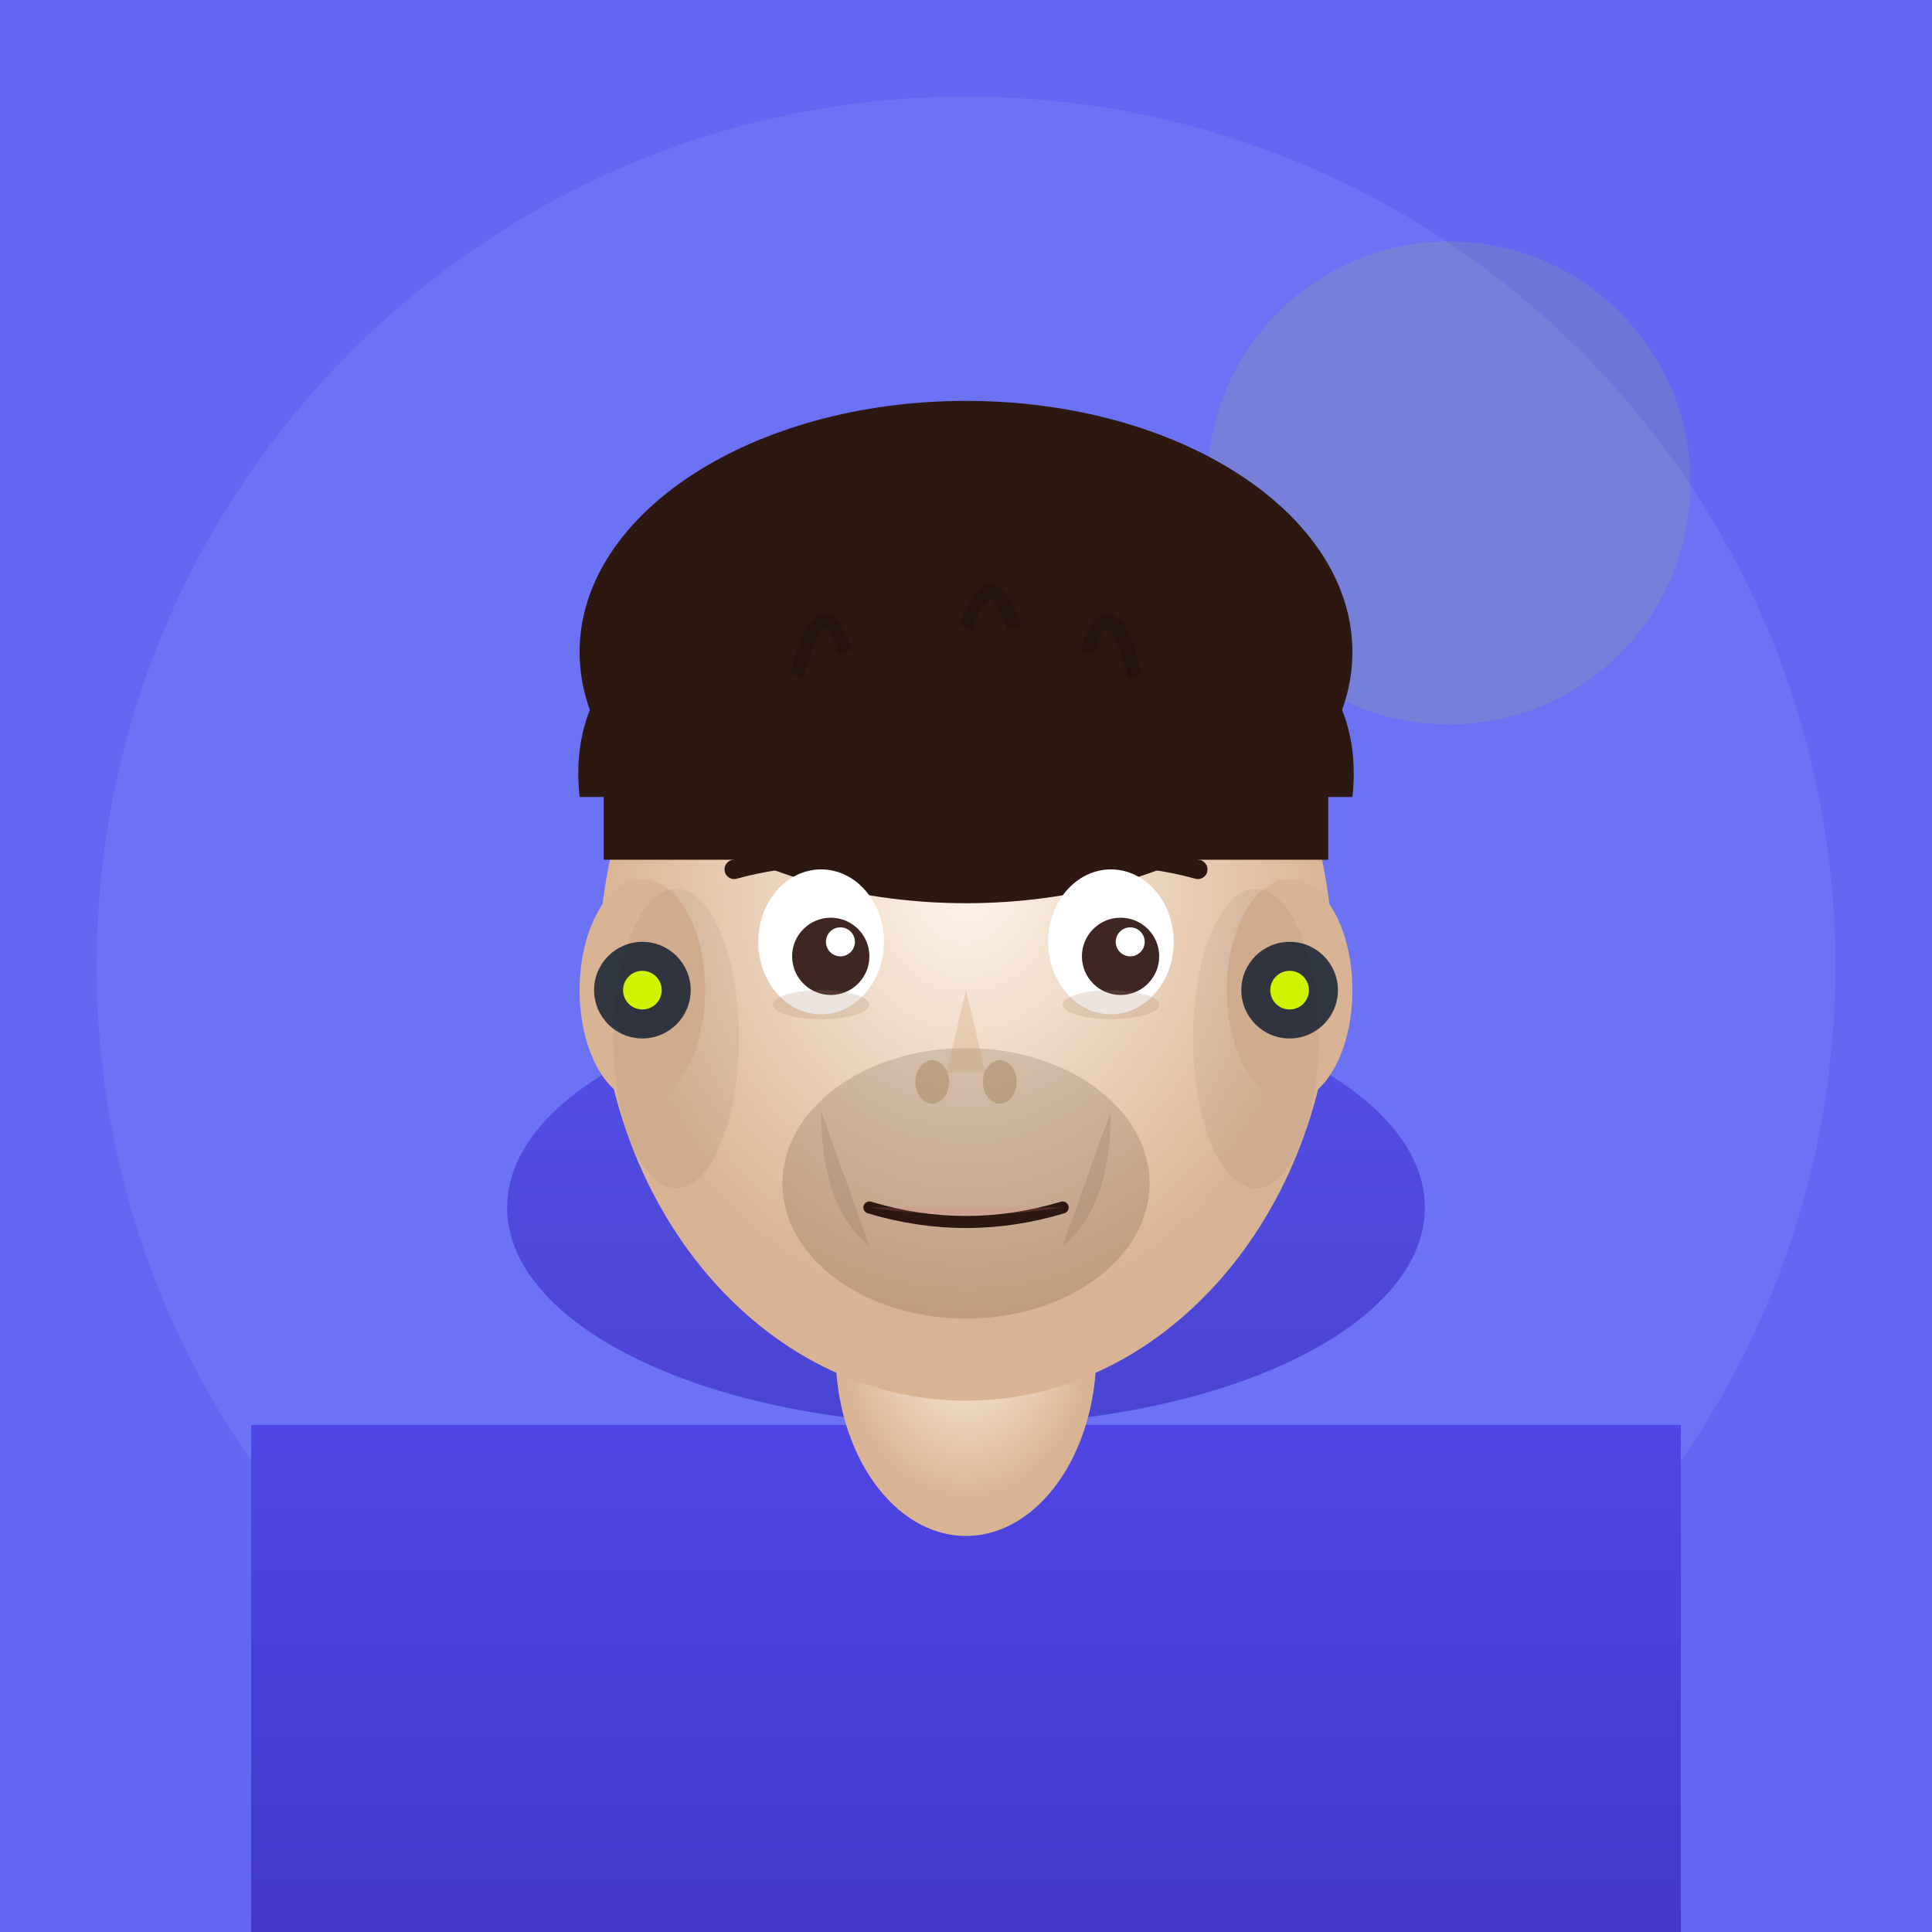
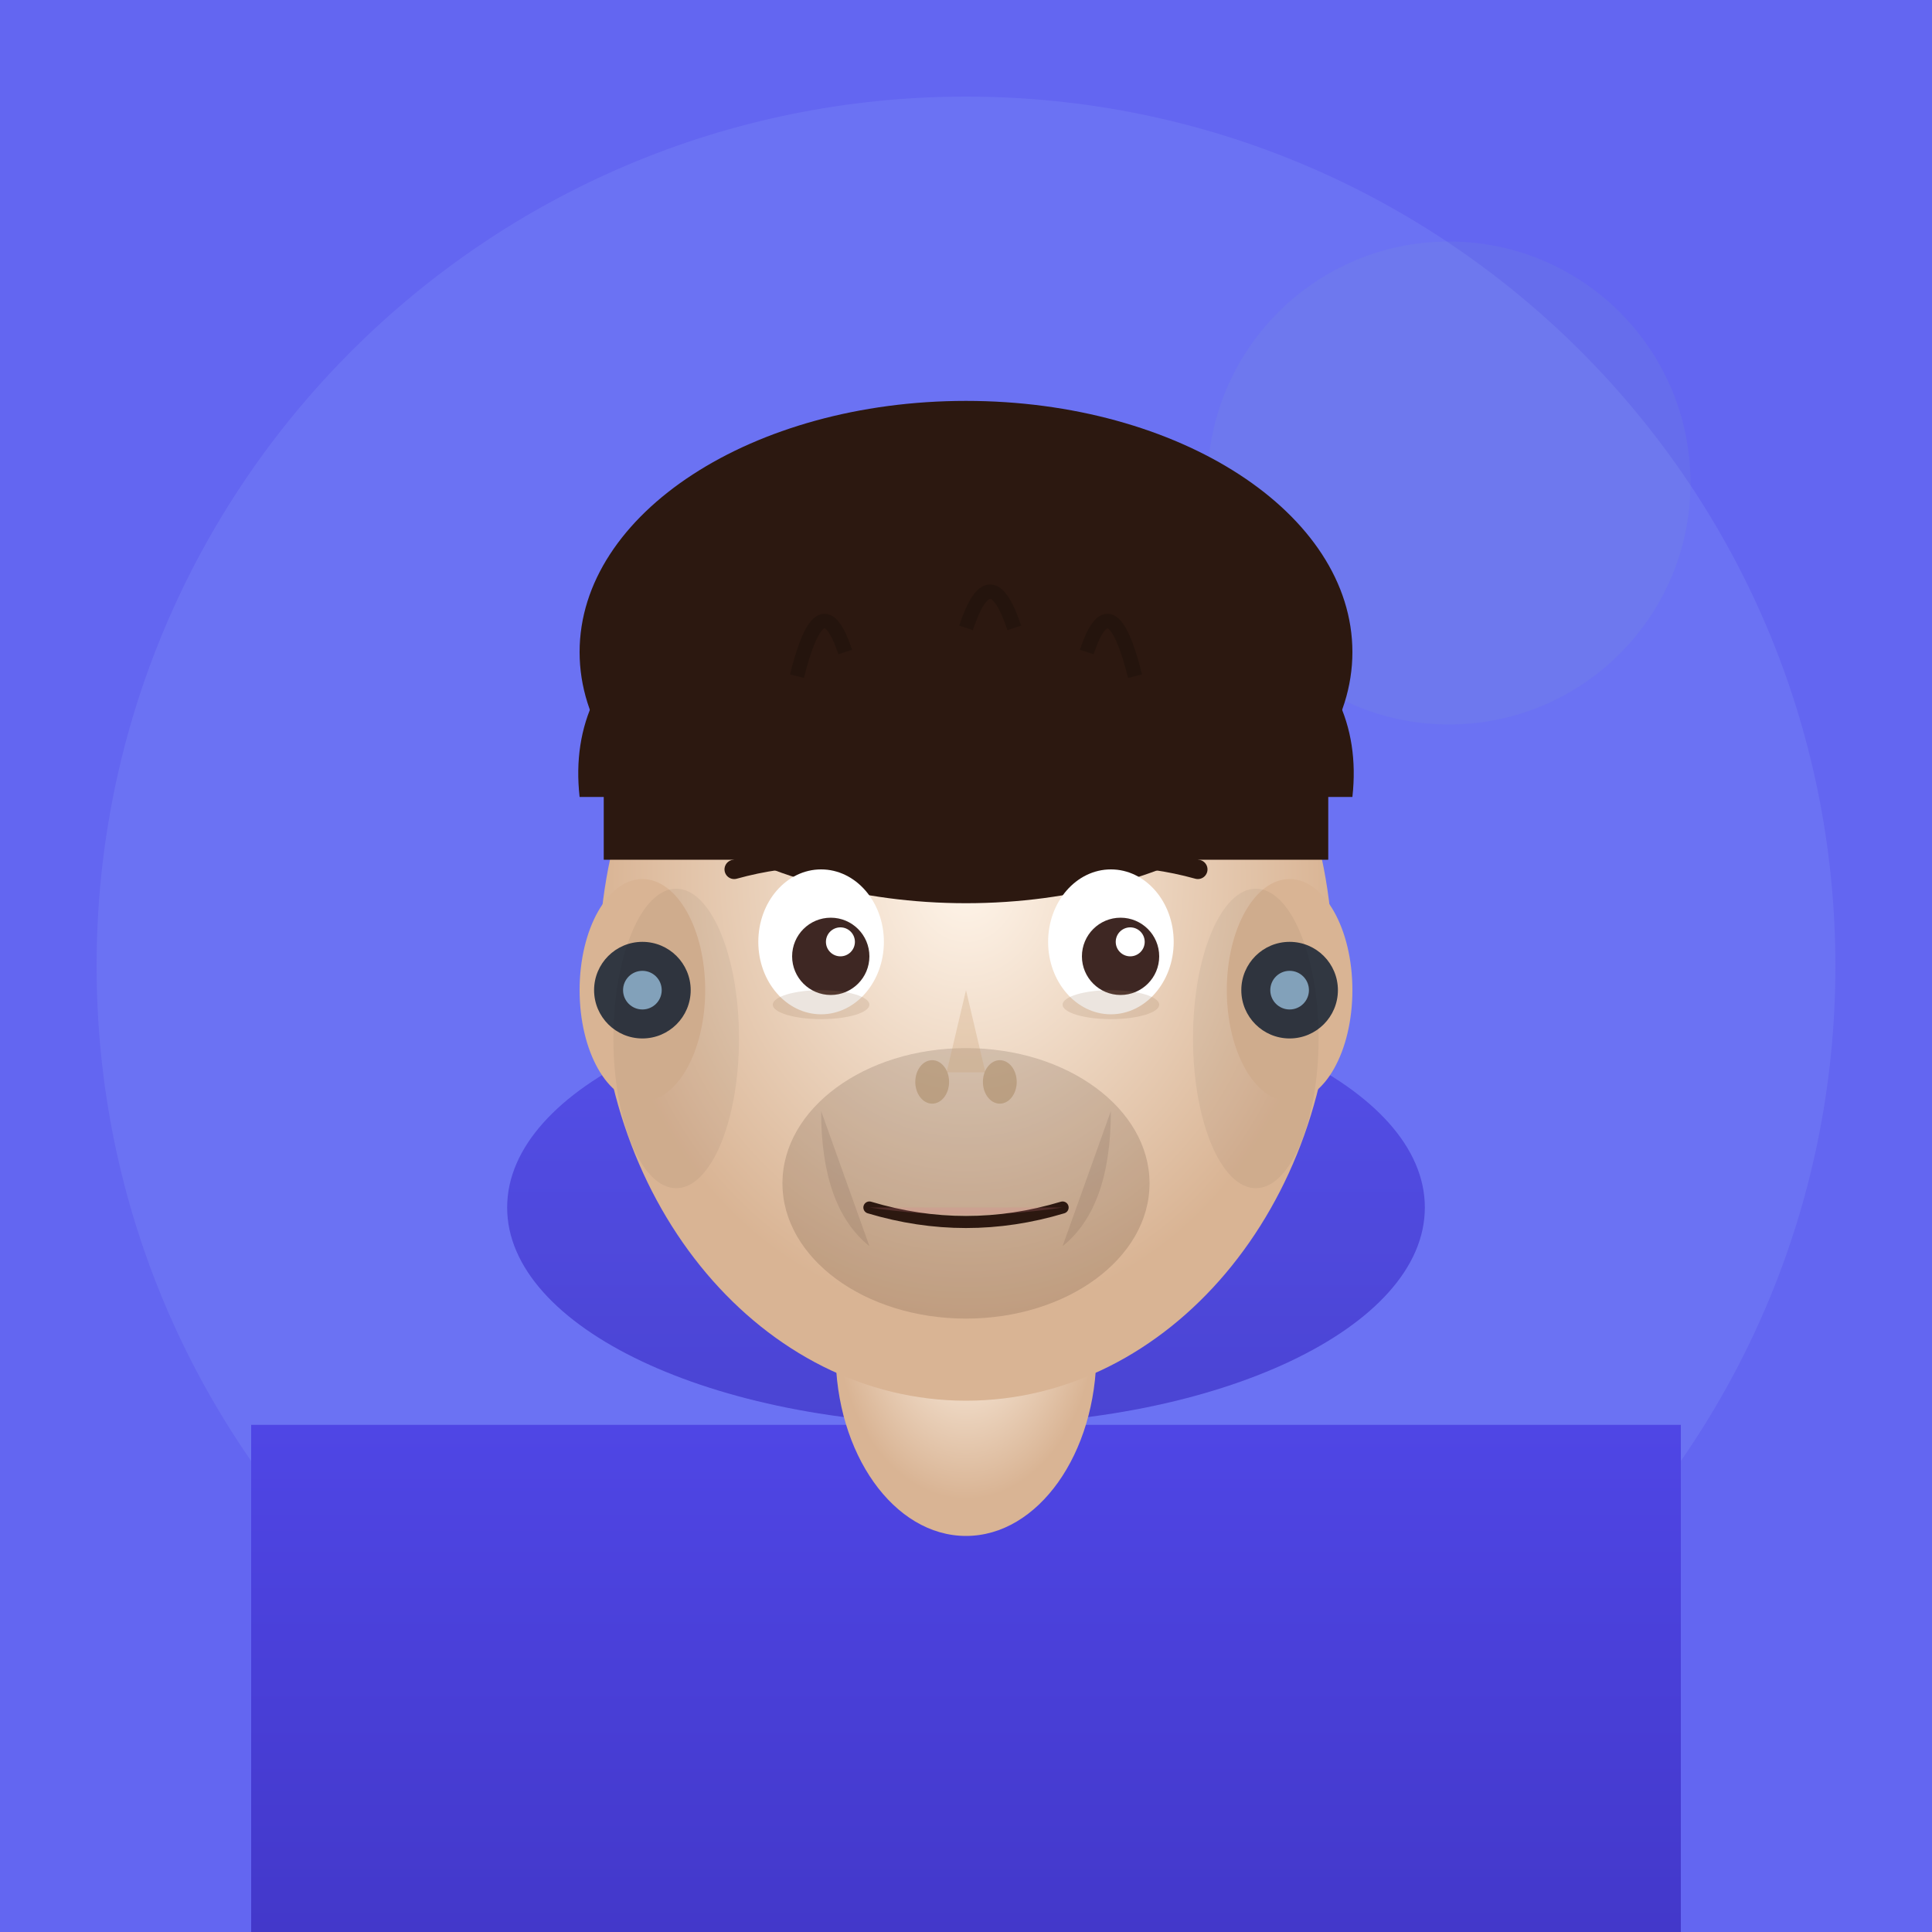
<svg xmlns="http://www.w3.org/2000/svg" viewBox="0 0 400 400">
  <defs>
    <radialGradient id="face-thomas" cx="50%" cy="40%">
      <stop offset="0%" style="stop-color:#FFF5EA;stop-opacity:1" />
      <stop offset="100%" style="stop-color:#D9B494;stop-opacity:1" />
    </radialGradient>
    <linearGradient id="hoodie-thomas" x1="0%" y1="0%" x2="0%" y2="100%">
      <stop offset="0%" style="stop-color:#4F46E5;stop-opacity:1" />
      <stop offset="100%" style="stop-color:#4338CA;stop-opacity:1" />
    </linearGradient>
  </defs>
  <rect width="400" height="400" fill="#6366F1" />
  <circle cx="200" cy="200" r="180" fill="#818CF8" opacity="0.3" />
-   <circle cx="300" cy="100" r="50" fill="#D9FF00" opacity="0.1" />
+   <circle cx="300" cy="100" r="50" fill="#88A9C3" opacity="0.1" />
  <ellipse cx="200" cy="385" rx="148" ry="68" fill="url(#hoodie-thomas)" />
  <rect x="52" y="295" width="296" height="105" fill="url(#hoodie-thomas)" />
  <ellipse cx="200" cy="250" rx="95" ry="45" fill="url(#hoodie-thomas)" opacity="0.8" />
  <ellipse cx="200" cy="280" rx="27" ry="38" fill="url(#face-thomas)" />
  <ellipse cx="200" cy="200" rx="76" ry="90" fill="url(#face-thomas)" />
  <ellipse cx="133" cy="205" rx="13" ry="23" fill="#D9B494" />
  <ellipse cx="267" cy="205" rx="13" ry="23" fill="#D9B494" />
  <circle cx="133" cy="205" r="10" fill="#1F2937" opacity="0.9" />
  <circle cx="267" cy="205" r="10" fill="#1F2937" opacity="0.9" />
-   <circle cx="133" cy="205" r="4" fill="#D9FF00" />
-   <circle cx="267" cy="205" r="4" fill="#D9FF00" />
+   <circle cx="133" cy="205" r="4" fill="#88A9C3" />
+   <circle cx="267" cy="205" r="4" fill="#88A9C3" />
  <ellipse cx="200" cy="135" rx="80" ry="52" fill="#2C1810" />
  <path d="M 120 165 Q 115 120 200 110 Q 285 120 280 165" fill="#2C1810" />
  <rect x="125" y="140" width="150" height="38" fill="#2C1810" />
  <path d="M 165 140 Q 170 120 175 135" stroke="#1A0F08" stroke-width="3" fill="none" opacity="0.4" />
  <path d="M 200 130 Q 205 115 210 130" stroke="#1A0F08" stroke-width="3" fill="none" opacity="0.4" />
  <path d="M 235 140 Q 230 120 225 135" stroke="#1A0F08" stroke-width="3" fill="none" opacity="0.4" />
  <ellipse cx="170" cy="195" rx="13" ry="15" fill="#FFFFFF" />
  <ellipse cx="230" cy="195" rx="13" ry="15" fill="#FFFFFF" />
  <circle cx="172" cy="198" r="8" fill="#3E2723" />
  <circle cx="232" cy="198" r="8" fill="#3E2723" />
  <circle cx="174" cy="195" r="3" fill="#FFFFFF" />
  <circle cx="234" cy="195" r="3" fill="#FFFFFF" />
  <ellipse cx="170" cy="208" rx="10" ry="3" fill="#9E7B5F" opacity="0.2" />
  <ellipse cx="230" cy="208" rx="10" ry="3" fill="#9E7B5F" opacity="0.2" />
  <path d="M 152 180 Q 170 175 188 180" stroke="#2C1810" stroke-width="4" fill="none" stroke-linecap="round" />
  <path d="M 212 180 Q 230 175 248 180" stroke="#2C1810" stroke-width="4" fill="none" stroke-linecap="round" />
  <ellipse cx="200" cy="245" rx="38" ry="28" fill="#2C1810" opacity="0.15" />
  <path d="M 170 230 Q 170 250 180 258" fill="#2C1810" opacity="0.1" />
  <path d="M 230 230 Q 230 250 220 258" fill="#2C1810" opacity="0.1" />
  <path d="M 200 205 L 196 222 L 204 222 Z" fill="#C8A074" opacity="0.3" />
  <ellipse cx="193" cy="224" rx="3.5" ry="4.5" fill="#A68560" opacity="0.5" />
  <ellipse cx="207" cy="224" rx="3.5" ry="4.5" fill="#A68560" opacity="0.5" />
  <path d="M 180 250 Q 200 256 220 250" stroke="#2C1810" stroke-width="2.5" fill="none" stroke-linecap="round" />
  <path d="M 180 250 Q 200 253 220 250" fill="#E07B8A" opacity="0.2" />
  <ellipse cx="140" cy="215" rx="13" ry="31" fill="#000000" opacity="0.05" />
  <ellipse cx="260" cy="215" rx="13" ry="31" fill="#000000" opacity="0.05" />
</svg>
